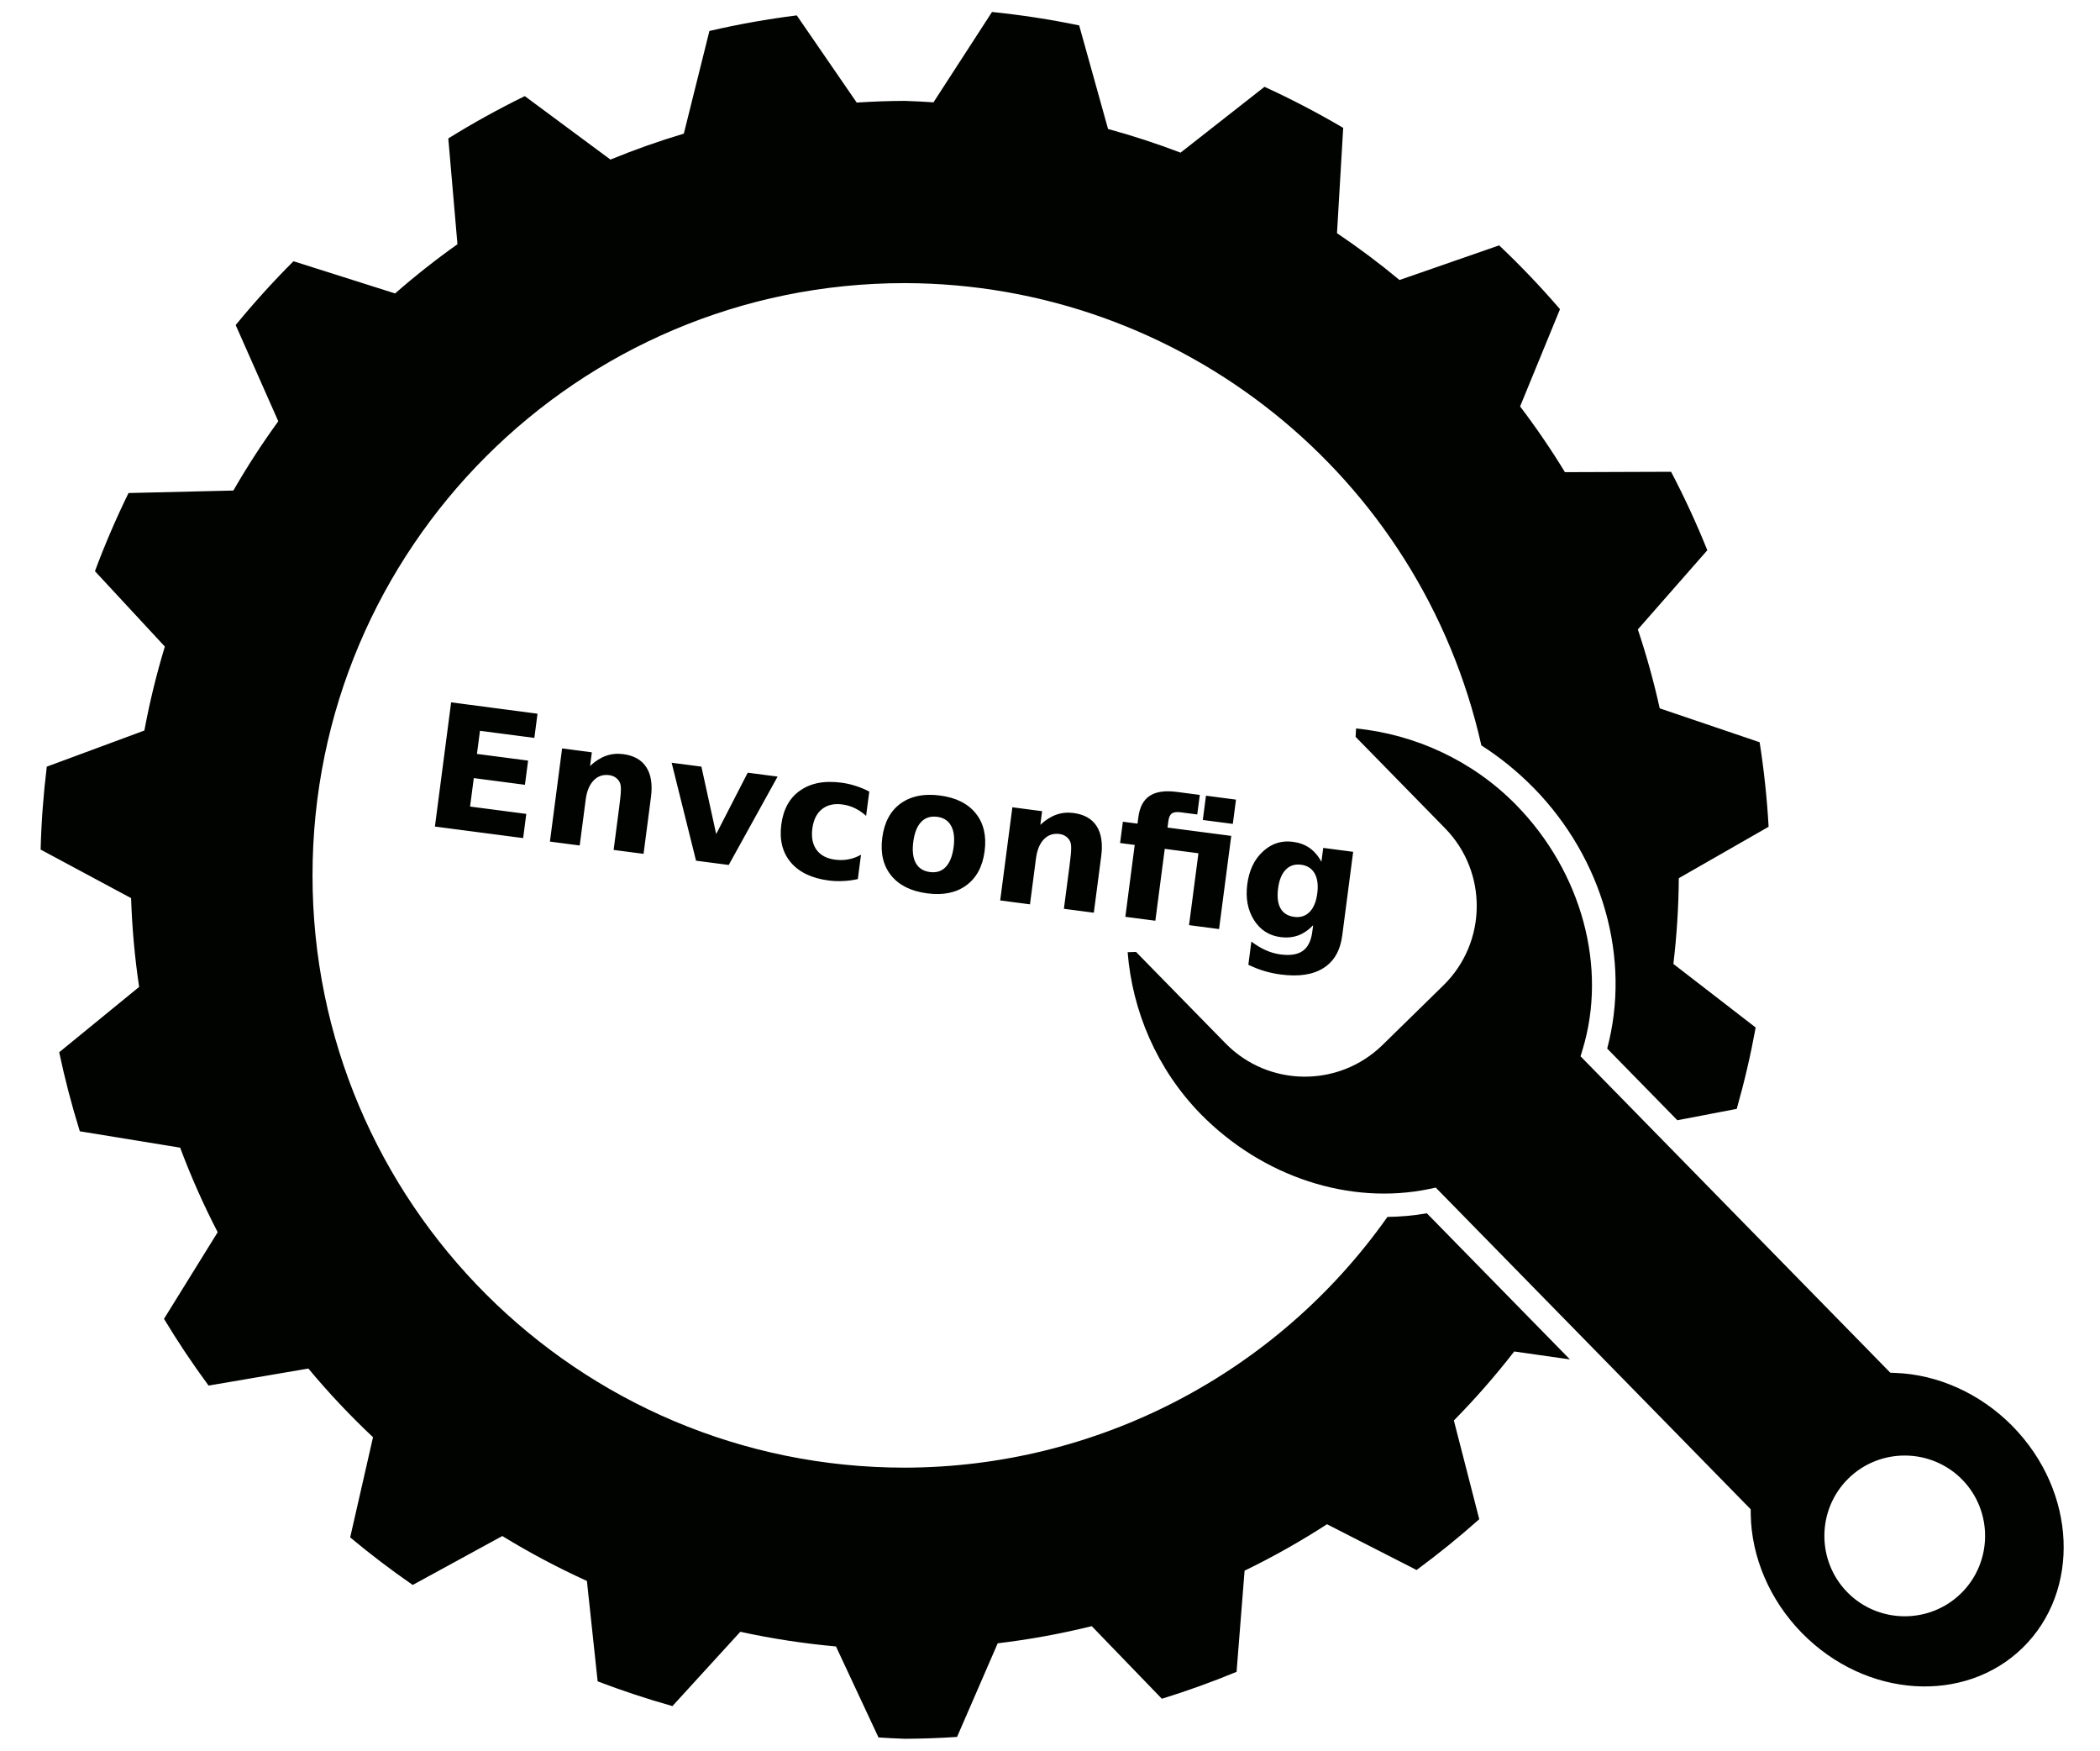
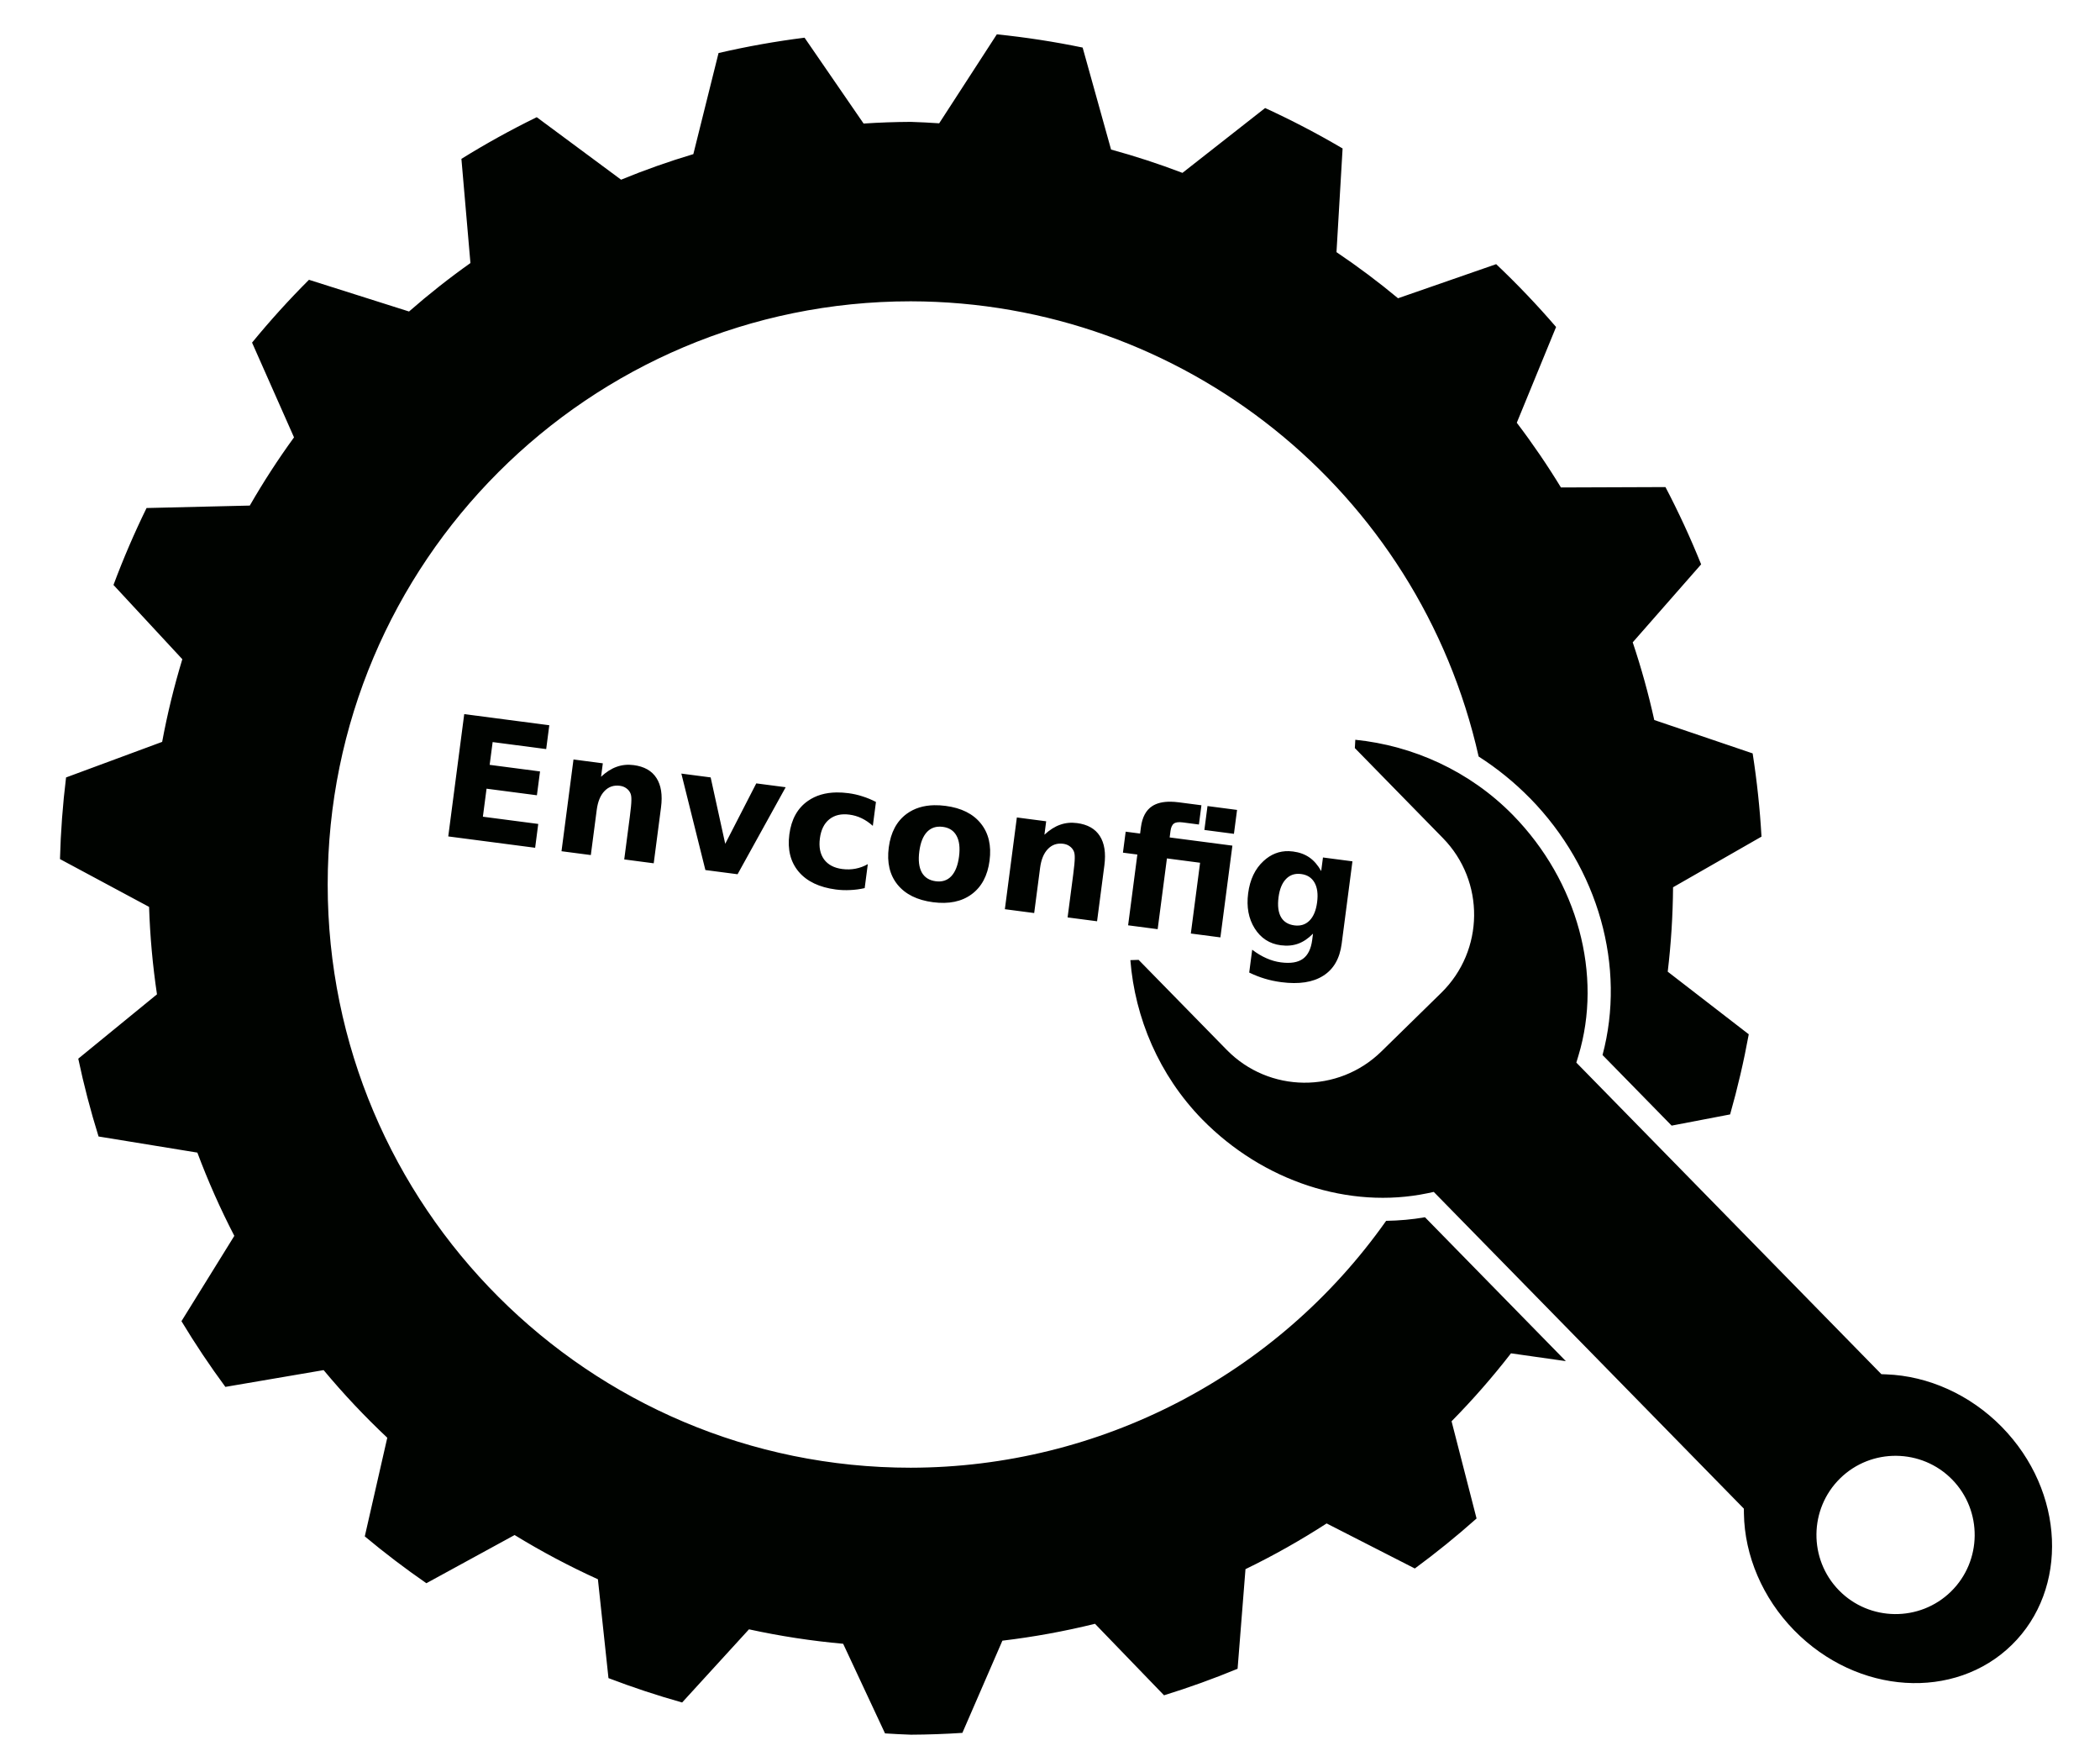
- <svg xmlns="http://www.w3.org/2000/svg" width="120mm" height="100mm" viewBox="0 0 120 100" version="1.1" id="svg8">
+ <svg xmlns="http://www.w3.org/2000/svg" width="240mm" height="200mm" viewBox="0 0 240 200" version="1.1" id="svg8">
  <defs id="defs2" />
-   <g id="layer1" transform="translate(0,-197)">
-     <path style="fill:#000300;fill-opacity:1;stroke:none;stroke-width:0.696;stroke-miterlimit:4;stroke-dasharray:none;stroke-dashoffset:0;stroke-opacity:1" d="m 56.686,197.685 -3.345,5.161 a 44.246,44.246 0 0 0 -1.651,-0.083 44.246,44.246 0 0 0 -2.735,0.097 l -3.426,-4.981 a 49.452,49.452 0 0 0 -4.991,0.89 l -1.462,5.865 a 44.246,44.246 0 0 0 -4.193,1.483 l -4.895,-3.626 a 49.452,49.452 0 0 0 -4.371,2.417 l 0.523,6.045 a 44.246,44.246 0 0 0 -3.563,2.811 l -5.807,-1.84 a 49.452,49.452 0 0 0 -3.303,3.646 l 2.435,5.497 a 44.246,44.246 0 0 0 -2.567,3.957 l -5.991,0.142 a 49.452,49.452 0 0 0 -1.919,4.464 l 3.995,4.308 a 44.246,44.246 0 0 0 -1.17,4.796 l -5.576,2.064 a 49.452,49.452 0 0 0 -0.353,4.736 l 5.17,2.774 a 44.246,44.246 0 0 0 0.459,5.073 l -4.567,3.733 a 49.452,49.452 0 0 0 1.178,4.515 l 5.733,0.935 a 44.246,44.246 0 0 0 2.145,4.83 l -3.068,4.95 a 49.452,49.452 0 0 0 2.548,3.812 l 5.702,-0.973 a 44.246,44.246 0 0 0 3.694,3.923 l -1.305,5.723 a 49.452,49.452 0 0 0 3.574,2.717 l 5.12,-2.795 a 44.246,44.246 0 0 0 4.834,2.566 l 0.613,5.735 a 49.452,49.452 0 0 0 4.274,1.414 l 3.879,-4.245 a 44.246,44.246 0 0 0 5.466,0.838 l 2.43,5.199 a 49.452,49.452 0 0 0 1.505,0.076 49.452,49.452 0 0 0 2.984,-0.106 l 2.323,-5.349 a 44.246,44.246 0 0 0 5.374,-0.979 l 4.006,4.148 a 49.452,49.452 0 0 0 4.269,-1.538 l 0.458,-5.779 a 44.246,44.246 0 0 0 4.71,-2.653 l 5.118,2.614 a 49.452,49.452 0 0 0 3.582,-2.902 l -1.451,-5.64 a 44.246,44.246 0 0 0 3.449,-3.942 l 3.183,0.453 -8.175,-8.347 c -0.746,0.131 -1.5,0.195 -2.254,0.208 a 33.835,33.835 0 0 1 -27.588,14.323 33.835,33.835 0 0 1 -33.835,-33.836 33.835,33.835 0 0 1 33.835,-33.835 33.835,33.835 0 0 1 32.956,26.409 c 1.067,0.683 2.07,1.493 2.981,2.421 h 0.003 c 3.984,4.073 5.571,9.784 4.206,14.898 l 4.01,4.096 3.393,-0.65 a 49.452,49.452 0 0 0 1.082,-4.648 l -4.702,-3.633 a 44.246,44.246 0 0 0 0.31,-4.897 l 5.132,-2.938 a 49.452,49.452 0 0 0 -0.513,-4.829 l -5.71,-1.937 a 44.246,44.246 0 0 0 -1.25,-4.507 l 3.97,-4.524 a 49.452,49.452 0 0 0 -2.07,-4.483 l -6.066,0.022 a 44.246,44.246 0 0 0 -2.562,-3.755 l 2.28,-5.556 a 49.452,49.452 0 0 0 -3.477,-3.645 l -5.694,1.978 a 44.246,44.246 0 0 0 -3.572,-2.675 l 0.354,-6.016 a 49.452,49.452 0 0 0 -4.497,-2.346 l -4.797,3.762 a 44.246,44.246 0 0 0 -4.143,-1.353 l -1.65,-5.917 a 49.452,49.452 0 0 0 -4.98,-0.767 z m -30.907,39.439 -0.927,7.096 5.042,0.659 0.18,-1.382 -3.213,-0.42 0.213,-1.625 2.922,0.382 0.181,-1.382 -2.923,-0.382 0.173,-1.321 3.108,0.407 0.18,-1.383 z m 51.711,1.489 v 7.2e-4 c -0.008,0.161 -0.018,0.328 -0.027,0.481 l 5.111,5.222 c 2.452,2.504 2.409,6.525 -0.095,8.977 l -3.475,3.402 c -2.504,2.452 -6.523,2.412 -8.975,-0.092 l -5.114,-5.222 c -0.152,0.007 -0.318,0.009 -0.478,0.016 0.265,3.345 1.657,6.667 4.168,9.239 3.541,3.608 8.534,5.229 13.066,4.288 l 0.372,-0.079 17.996,18.376 0.003,0.28 c 0.036,2.45 1.087,4.91 2.913,6.777 3.682,3.76 9.33,4.083 12.634,0.848 3.303,-3.235 3.096,-8.889 -0.584,-12.648 -1.828,-1.861 -4.261,-2.959 -6.706,-3.046 l -0.28,-0.011 -17.702,-18.077 0.119,-0.394 c 1.42,-4.688 -0.034,-10.118 -3.801,-13.969 -2.517,-2.565 -5.808,-4.029 -9.146,-4.367 z m -45.37,1.143 -0.696,5.323 1.702,0.222 0.342,-2.618 c 0.063,-0.485 0.214,-0.85 0.452,-1.096 0.239,-0.249 0.536,-0.35 0.891,-0.304 0.146,0.019 0.272,0.068 0.377,0.146 0.106,0.075 0.185,0.172 0.237,0.292 0.04,0.089 0.058,0.222 0.054,0.399 -5.99e-4,0.177 -0.031,0.495 -0.091,0.955 l -0.255,1.953 -0.069,0.527 1.711,0.224 0.423,-3.242 c 0.094,-0.719 0.005,-1.288 -0.265,-1.707 -0.268,-0.418 -0.708,-0.668 -1.323,-0.748 -0.349,-0.045 -0.677,-0.013 -0.985,0.099 -0.307,0.108 -0.609,0.3 -0.907,0.577 l 0.102,-0.779 z m 6.259,0.818 1.395,5.596 1.868,0.244 2.792,-5.048 -1.707,-0.223 -1.802,3.505 -0.845,-3.852 z m 9.01,1.094 c -0.654,0.008 -1.207,0.172 -1.662,0.49 -0.606,0.42 -0.967,1.069 -1.081,1.947 -0.115,0.878 0.066,1.599 0.543,2.164 0.478,0.562 1.197,0.905 2.157,1.031 0.276,0.036 0.553,0.047 0.832,0.032 0.282,-0.011 0.562,-0.049 0.841,-0.112 l 0.182,-1.393 c -0.223,0.129 -0.46,0.217 -0.711,0.265 -0.248,0.048 -0.505,0.055 -0.771,0.02 -0.475,-0.062 -0.827,-0.248 -1.058,-0.559 -0.227,-0.313 -0.307,-0.719 -0.242,-1.216 0.065,-0.497 0.247,-0.867 0.546,-1.108 0.303,-0.244 0.692,-0.335 1.167,-0.272 0.25,0.033 0.486,0.102 0.707,0.208 0.225,0.107 0.442,0.254 0.653,0.443 l 0.181,-1.387 c -0.256,-0.133 -0.518,-0.242 -0.784,-0.325 -0.263,-0.086 -0.533,-0.147 -0.812,-0.183 -0.24,-0.031 -0.469,-0.046 -0.687,-0.043 z m 19.391,0.537 c -0.449,-0.005 -0.808,0.081 -1.078,0.258 -0.359,0.233 -0.577,0.64 -0.653,1.22 l -0.048,0.37 -0.837,-0.109 -0.159,1.217 0.836,0.109 -0.536,4.106 1.715,0.224 0.537,-4.106 1.925,0.252 -0.537,4.106 1.716,0.224 0.696,-5.323 -3.641,-0.476 0.048,-0.37 c 0.028,-0.215 0.094,-0.36 0.197,-0.433 0.103,-0.077 0.274,-0.099 0.512,-0.068 l 0.941,0.123 0.146,-1.117 -1.303,-0.17 c -0.169,-0.022 -0.328,-0.035 -0.478,-0.037 z m -13.725,0.203 c -0.626,0.013 -1.159,0.178 -1.597,0.498 -0.581,0.427 -0.929,1.077 -1.043,1.952 -0.114,0.874 0.054,1.593 0.506,2.155 0.455,0.562 1.142,0.903 2.061,1.023 0.916,0.12 1.662,-0.034 2.24,-0.461 0.581,-0.427 0.928,-1.077 1.042,-1.952 0.114,-0.874 -0.054,-1.593 -0.506,-2.155 -0.449,-0.561 -1.13,-0.902 -2.046,-1.022 -0.23,-0.03 -0.449,-0.043 -0.658,-0.039 z m 15.858,0.049 -0.181,1.387 1.715,0.224 0.181,-1.387 z m -11.063,0.661 -0.696,5.323 1.702,0.222 0.342,-2.618 c 0.063,-0.485 0.214,-0.85 0.452,-1.096 0.239,-0.249 0.536,-0.35 0.891,-0.304 0.146,0.019 0.272,0.068 0.377,0.146 0.106,0.075 0.185,0.172 0.237,0.292 0.04,0.089 0.058,0.222 0.054,0.399 -5.99e-4,0.177 -0.031,0.495 -0.091,0.955 l -0.255,1.953 -0.069,0.528 1.71,0.224 0.424,-3.242 c 0.094,-0.719 0.005,-1.288 -0.265,-1.707 -0.268,-0.418 -0.709,-0.668 -1.324,-0.748 -0.348,-0.045 -0.676,-0.013 -0.984,0.099 -0.307,0.108 -0.609,0.3 -0.907,0.577 l 0.101,-0.779 z m -4.565,0.536 c 0.085,-0.005 0.175,-0.003 0.269,0.009 0.371,0.048 0.636,0.222 0.797,0.52 0.161,0.295 0.209,0.698 0.142,1.208 -0.067,0.51 -0.217,0.888 -0.449,1.135 -0.232,0.244 -0.532,0.341 -0.903,0.293 -0.377,-0.049 -0.648,-0.222 -0.812,-0.517 -0.161,-0.298 -0.208,-0.703 -0.141,-1.213 0.067,-0.51 0.216,-0.886 0.447,-1.13 0.176,-0.185 0.393,-0.286 0.649,-0.305 z m 20.351,1.418 c -0.551,-0.015 -1.041,0.176 -1.471,0.574 -0.491,0.451 -0.788,1.075 -0.892,1.87 -0.104,0.792 0.024,1.473 0.381,2.042 0.358,0.566 0.862,0.891 1.511,0.976 0.371,0.048 0.706,0.018 1.007,-0.091 0.301,-0.109 0.589,-0.303 0.864,-0.583 l -0.047,0.366 c -0.068,0.52 -0.248,0.884 -0.54,1.094 -0.292,0.21 -0.716,0.279 -1.274,0.206 -0.288,-0.038 -0.569,-0.118 -0.843,-0.241 -0.274,-0.12 -0.549,-0.285 -0.825,-0.495 l -0.173,1.326 c 0.3,0.146 0.602,0.264 0.906,0.355 0.304,0.091 0.622,0.159 0.955,0.202 1.026,0.134 1.839,0.009 2.436,-0.373 0.601,-0.379 0.956,-0.996 1.068,-1.851 l 0.625,-4.786 -1.71,-0.224 -0.104,0.789 c -0.193,-0.344 -0.421,-0.607 -0.684,-0.79 -0.263,-0.183 -0.58,-0.298 -0.95,-0.347 -0.081,-0.011 -0.161,-0.017 -0.24,-0.019 z m 0.459,1.32 c 0.08,-0.005 0.164,-0.004 0.252,0.008 0.355,0.046 0.614,0.213 0.776,0.498 0.162,0.285 0.212,0.666 0.15,1.141 -0.062,0.472 -0.207,0.825 -0.438,1.059 -0.23,0.234 -0.524,0.328 -0.879,0.282 -0.364,-0.048 -0.625,-0.209 -0.782,-0.484 -0.157,-0.278 -0.204,-0.662 -0.14,-1.15 0.062,-0.475 0.209,-0.83 0.439,-1.064 0.173,-0.176 0.379,-0.272 0.62,-0.29 z m 34.795,33.761 c 1.177,0.013 2.351,0.472 3.236,1.375 1.77,1.807 1.74,4.729 -0.068,6.5 -1.808,1.77 -4.73,1.739 -6.5,-0.068 -1.77,-1.808 -1.739,-4.73 0.068,-6.5 0.904,-0.885 2.086,-1.319 3.263,-1.307 z" id="path817" />
+   <g id="layer1" transform="translate(0,-97)">
+     <path style="fill:#000300;fill-opacity:1;stroke:none;stroke-width:1.37;stroke-miterlimit:4;stroke-dasharray:none;stroke-dashoffset:0;stroke-opacity:1" d="m 113.923,100.924 -6.588,10.164 a 87.137,87.137 0 0 0 -3.251,-0.163 87.137,87.137 0 0 0 -5.387,0.191 l -6.748,-9.809 a 97.389,97.389 0 0 0 -9.83,1.753 l -2.88,11.55 a 87.137,87.137 0 0 0 -8.258,2.921 l -9.64,-7.141 a 97.389,97.389 0 0 0 -8.608,4.76 l 1.031,11.905 a 87.137,87.137 0 0 0 -7.017,5.536 L 35.311,128.968 a 97.389,97.389 0 0 0 -6.504,7.179 l 4.795,10.825 a 87.137,87.137 0 0 0 -5.054,7.793 l -11.799,0.28 a 97.389,97.389 0 0 0 -3.78,8.791 l 7.868,8.483 a 87.137,87.137 0 0 0 -2.305,9.445 L 7.55,185.829 A 97.389,97.389 0 0 0 6.855,195.156 l 10.182,5.462 a 87.137,87.137 0 0 0 0.903,9.991 l -8.995,7.352 a 97.389,97.389 0 0 0 2.319,8.891 l 11.291,1.841 a 87.137,87.137 0 0 0 4.225,9.513 l -6.041,9.748 a 97.389,97.389 0 0 0 5.018,7.508 l 11.229,-1.917 a 87.137,87.137 0 0 0 7.274,7.726 l -2.57,11.271 a 97.389,97.389 0 0 0 7.039,5.352 l 10.083,-5.505 a 87.137,87.137 0 0 0 9.52,5.053 l 1.208,11.295 a 97.389,97.389 0 0 0 8.417,2.785 l 7.64,-8.36 a 87.137,87.137 0 0 0 10.764,1.651 l 4.785,10.239 a 97.389,97.389 0 0 0 2.963,0.149 97.389,97.389 0 0 0 5.877,-0.208 l 4.574,-10.535 a 87.137,87.137 0 0 0 10.583,-1.928 l 7.889,8.169 a 97.389,97.389 0 0 0 8.407,-3.03 l 0.902,-11.382 a 87.137,87.137 0 0 0 9.275,-5.224 l 10.079,5.148 a 97.389,97.389 0 0 0 7.055,-5.714 l -2.857,-11.107 a 87.137,87.137 0 0 0 6.792,-7.763 l 6.269,0.892 -16.099,-16.439 c -1.469,0.258 -2.953,0.384 -4.44,0.409 a 66.634,66.634 0 0 1 -54.331,28.208 66.634,66.634 0 0 1 -66.634,-66.636 66.634,66.634 0 0 1 66.634,-66.634 66.634,66.634 0 0 1 64.903,52.009 c 2.102,1.344 4.076,2.94 5.87,4.768 h 0.006 c 7.846,8.021 10.971,19.268 8.284,29.34 l 7.897,8.066 6.683,-1.28 a 97.389,97.389 0 0 0 2.131,-9.155 l -9.261,-7.154 a 87.137,87.137 0 0 0 0.61,-9.644 l 10.107,-5.786 a 97.389,97.389 0 0 0 -1.011,-9.51 l -11.244,-3.814 a 87.137,87.137 0 0 0 -2.462,-8.876 l 7.818,-8.91 a 97.389,97.389 0 0 0 -4.076,-8.829 l -11.946,0.044 a 87.137,87.137 0 0 0 -5.046,-7.395 l 4.491,-10.941 a 97.389,97.389 0 0 0 -6.847,-7.178 l -11.215,3.896 a 87.137,87.137 0 0 0 -7.034,-5.268 l 0.698,-11.847 a 97.389,97.389 0 0 0 -8.856,-4.62 l -9.446,7.409 a 87.137,87.137 0 0 0 -8.159,-2.665 l -3.249,-11.653 a 97.389,97.389 0 0 0 -9.807,-1.511 z m -60.868,77.669 -1.826,13.974 9.93,1.297 0.355,-2.723 -6.327,-0.827 0.419,-3.201 5.755,0.752 0.357,-2.723 -5.757,-0.753 0.341,-2.602 6.12,0.801 0.355,-2.724 z m 101.838,2.932 v 0.001 c -0.017,0.317 -0.035,0.647 -0.054,0.947 l 10.065,10.284 c 4.829,4.931 4.744,12.851 -0.187,17.679 l -6.844,6.7 c -4.931,4.829 -12.846,4.75 -17.675,-0.181 l -10.071,-10.284 c -0.299,0.014 -0.627,0.018 -0.942,0.031 0.522,6.588 3.263,13.13 8.209,18.194 6.974,7.106 16.806,10.297 25.732,8.444 l 0.733,-0.156 35.44,36.189 0.006,0.551 c 0.071,4.824 2.14,9.67 5.737,13.347 7.251,7.405 18.374,8.042 24.881,1.669 6.506,-6.372 6.098,-17.506 -1.15,-24.91 -3.6,-3.665 -8.391,-5.827 -13.207,-5.999 l -0.551,-0.022 -34.863,-35.6 0.235,-0.776 c 2.797,-9.232 -0.068,-19.926 -7.485,-27.51 -4.957,-5.052 -11.439,-7.934 -18.012,-8.6 z m -89.351,2.251 -1.37,10.483 3.351,0.437 0.674,-5.156 c 0.125,-0.955 0.421,-1.675 0.891,-2.159 0.47,-0.491 1.055,-0.69 1.754,-0.599 0.287,0.038 0.535,0.133 0.743,0.287 0.209,0.148 0.365,0.339 0.467,0.575 0.079,0.175 0.114,0.438 0.106,0.786 -0.001,0.349 -0.06,0.975 -0.178,1.88 l -0.503,3.847 -0.136,1.038 3.37,0.442 0.834,-6.384 c 0.185,-1.416 0.011,-2.536 -0.522,-3.361 -0.527,-0.824 -1.395,-1.316 -2.605,-1.474 -0.686,-0.09 -1.334,-0.025 -1.94,0.194 -0.605,0.213 -1.2,0.592 -1.785,1.137 l 0.201,-1.535 z m 12.326,1.611 2.748,11.021 3.678,0.48 5.498,-9.942 -3.361,-0.439 -3.548,6.903 -1.665,-7.586 z m 17.744,2.155 c -1.287,0.016 -2.378,0.339 -3.273,0.964 -1.193,0.828 -1.903,2.106 -2.129,3.834 -0.226,1.728 0.131,3.149 1.07,4.262 0.941,1.107 2.357,1.783 4.247,2.03 0.543,0.071 1.088,0.092 1.638,0.062 0.555,-0.022 1.107,-0.096 1.656,-0.221 l 0.358,-2.742 c -0.439,0.253 -0.906,0.427 -1.4,0.521 -0.488,0.095 -0.995,0.108 -1.519,0.04 -0.936,-0.122 -1.629,-0.489 -2.083,-1.1 -0.446,-0.617 -0.605,-1.416 -0.477,-2.396 0.128,-0.98 0.486,-1.707 1.075,-2.182 0.596,-0.481 1.362,-0.659 2.298,-0.537 0.493,0.064 0.957,0.201 1.393,0.411 0.442,0.21 0.871,0.501 1.286,0.872 l 0.357,-2.732 c -0.505,-0.263 -1.02,-0.476 -1.545,-0.64 -0.517,-0.169 -1.049,-0.289 -1.598,-0.361 -0.473,-0.062 -0.924,-0.091 -1.354,-0.085 z m 38.188,1.058 c -0.884,-0.01 -1.591,0.159 -2.122,0.508 -0.707,0.46 -1.136,1.261 -1.286,2.403 l -0.095,0.729 -1.648,-0.215 -0.313,2.397 1.647,0.215 -1.056,8.086 3.378,0.442 1.058,-8.086 3.79,0.496 -1.058,8.086 3.38,0.442 1.37,-10.483 -7.17,-0.937 0.095,-0.729 c 0.056,-0.424 0.185,-0.709 0.388,-0.854 0.204,-0.151 0.54,-0.196 1.008,-0.135 l 1.853,0.242 0.287,-2.2 -2.565,-0.334 c -0.334,-0.043 -0.647,-0.069 -0.942,-0.072 z m -27.03,0.401 c -1.234,0.025 -2.282,0.351 -3.144,0.981 -1.144,0.84 -1.829,2.122 -2.054,3.844 -0.225,1.722 0.107,3.137 0.997,4.243 0.896,1.107 2.25,1.778 4.059,2.015 1.803,0.236 3.274,-0.066 4.412,-0.907 1.144,-0.84 1.828,-2.122 2.053,-3.844 0.225,-1.722 -0.107,-3.137 -0.997,-4.243 -0.884,-1.105 -2.226,-1.776 -4.029,-2.012 -0.452,-0.059 -0.884,-0.085 -1.295,-0.076 z m 31.23,0.096 -0.357,2.732 3.378,0.442 0.357,-2.732 z m -21.788,1.303 -1.37,10.483 3.351,0.438 0.674,-5.156 c 0.125,-0.955 0.421,-1.675 0.891,-2.159 0.47,-0.491 1.055,-0.69 1.754,-0.599 0.287,0.038 0.535,0.133 0.743,0.287 0.209,0.148 0.365,0.339 0.467,0.575 0.079,0.175 0.114,0.438 0.106,0.786 -0.001,0.349 -0.06,0.975 -0.178,1.88 l -0.503,3.847 -0.136,1.039 3.368,0.44 0.835,-6.384 c 0.185,-1.416 0.011,-2.536 -0.522,-3.361 -0.527,-0.824 -1.396,-1.316 -2.606,-1.474 -0.686,-0.09 -1.332,-0.025 -1.938,0.194 -0.605,0.213 -1.2,0.591 -1.785,1.137 l 0.2,-1.535 z m -8.99,1.056 c 0.168,-0.01 0.344,-0.006 0.53,0.018 0.73,0.095 1.253,0.436 1.57,1.024 0.318,0.581 0.412,1.374 0.28,2.379 -0.131,1.005 -0.426,1.75 -0.883,2.236 -0.456,0.48 -1.048,0.672 -1.778,0.576 -0.742,-0.097 -1.276,-0.436 -1.6,-1.018 -0.317,-0.587 -0.409,-1.384 -0.278,-2.388 0.131,-1.005 0.424,-1.746 0.881,-2.226 0.347,-0.364 0.774,-0.564 1.278,-0.6 z m 40.078,2.793 c -1.085,-0.03 -2.05,0.346 -2.897,1.13 -0.967,0.889 -1.552,2.116 -1.757,3.682 -0.204,1.56 0.046,2.901 0.75,4.021 0.705,1.114 1.697,1.754 2.976,1.921 0.73,0.095 1.391,0.036 1.984,-0.178 0.593,-0.214 1.16,-0.597 1.702,-1.148 l -0.093,0.721 c -0.134,1.023 -0.489,1.741 -1.063,2.155 -0.574,0.414 -1.411,0.548 -2.509,0.405 -0.568,-0.074 -1.121,-0.232 -1.661,-0.474 -0.54,-0.236 -1.081,-0.56 -1.624,-0.974 l -0.341,2.612 c 0.591,0.287 1.185,0.52 1.784,0.699 0.598,0.18 1.225,0.312 1.88,0.398 2.022,0.264 3.621,0.018 4.798,-0.735 1.183,-0.747 1.884,-1.961 2.104,-3.646 l 1.232,-9.425 -3.368,-0.44 -0.204,1.553 c -0.381,-0.678 -0.83,-1.196 -1.348,-1.556 -0.518,-0.36 -1.142,-0.587 -1.872,-0.682 -0.16,-0.022 -0.318,-0.034 -0.473,-0.038 z m 0.905,2.599 c 0.158,-0.01 0.324,-0.008 0.497,0.016 0.699,0.091 1.209,0.419 1.529,0.981 0.32,0.562 0.418,1.311 0.296,2.247 -0.122,0.93 -0.408,1.624 -0.862,2.085 -0.454,0.461 -1.031,0.646 -1.73,0.555 -0.718,-0.094 -1.23,-0.411 -1.54,-0.953 -0.309,-0.548 -0.402,-1.303 -0.276,-2.264 0.122,-0.936 0.411,-1.634 0.865,-2.095 0.34,-0.346 0.747,-0.536 1.222,-0.572 z m 68.525,66.489 c 2.319,0.025 4.63,0.929 6.372,2.708 3.486,3.559 3.426,9.314 -0.133,12.8 -3.56,3.486 -9.314,3.426 -12.8,-0.135 -3.486,-3.56 -3.426,-9.314 0.135,-12.8 1.78,-1.743 4.107,-2.599 6.426,-2.574 z" id="path817" />
  </g>
</svg>
